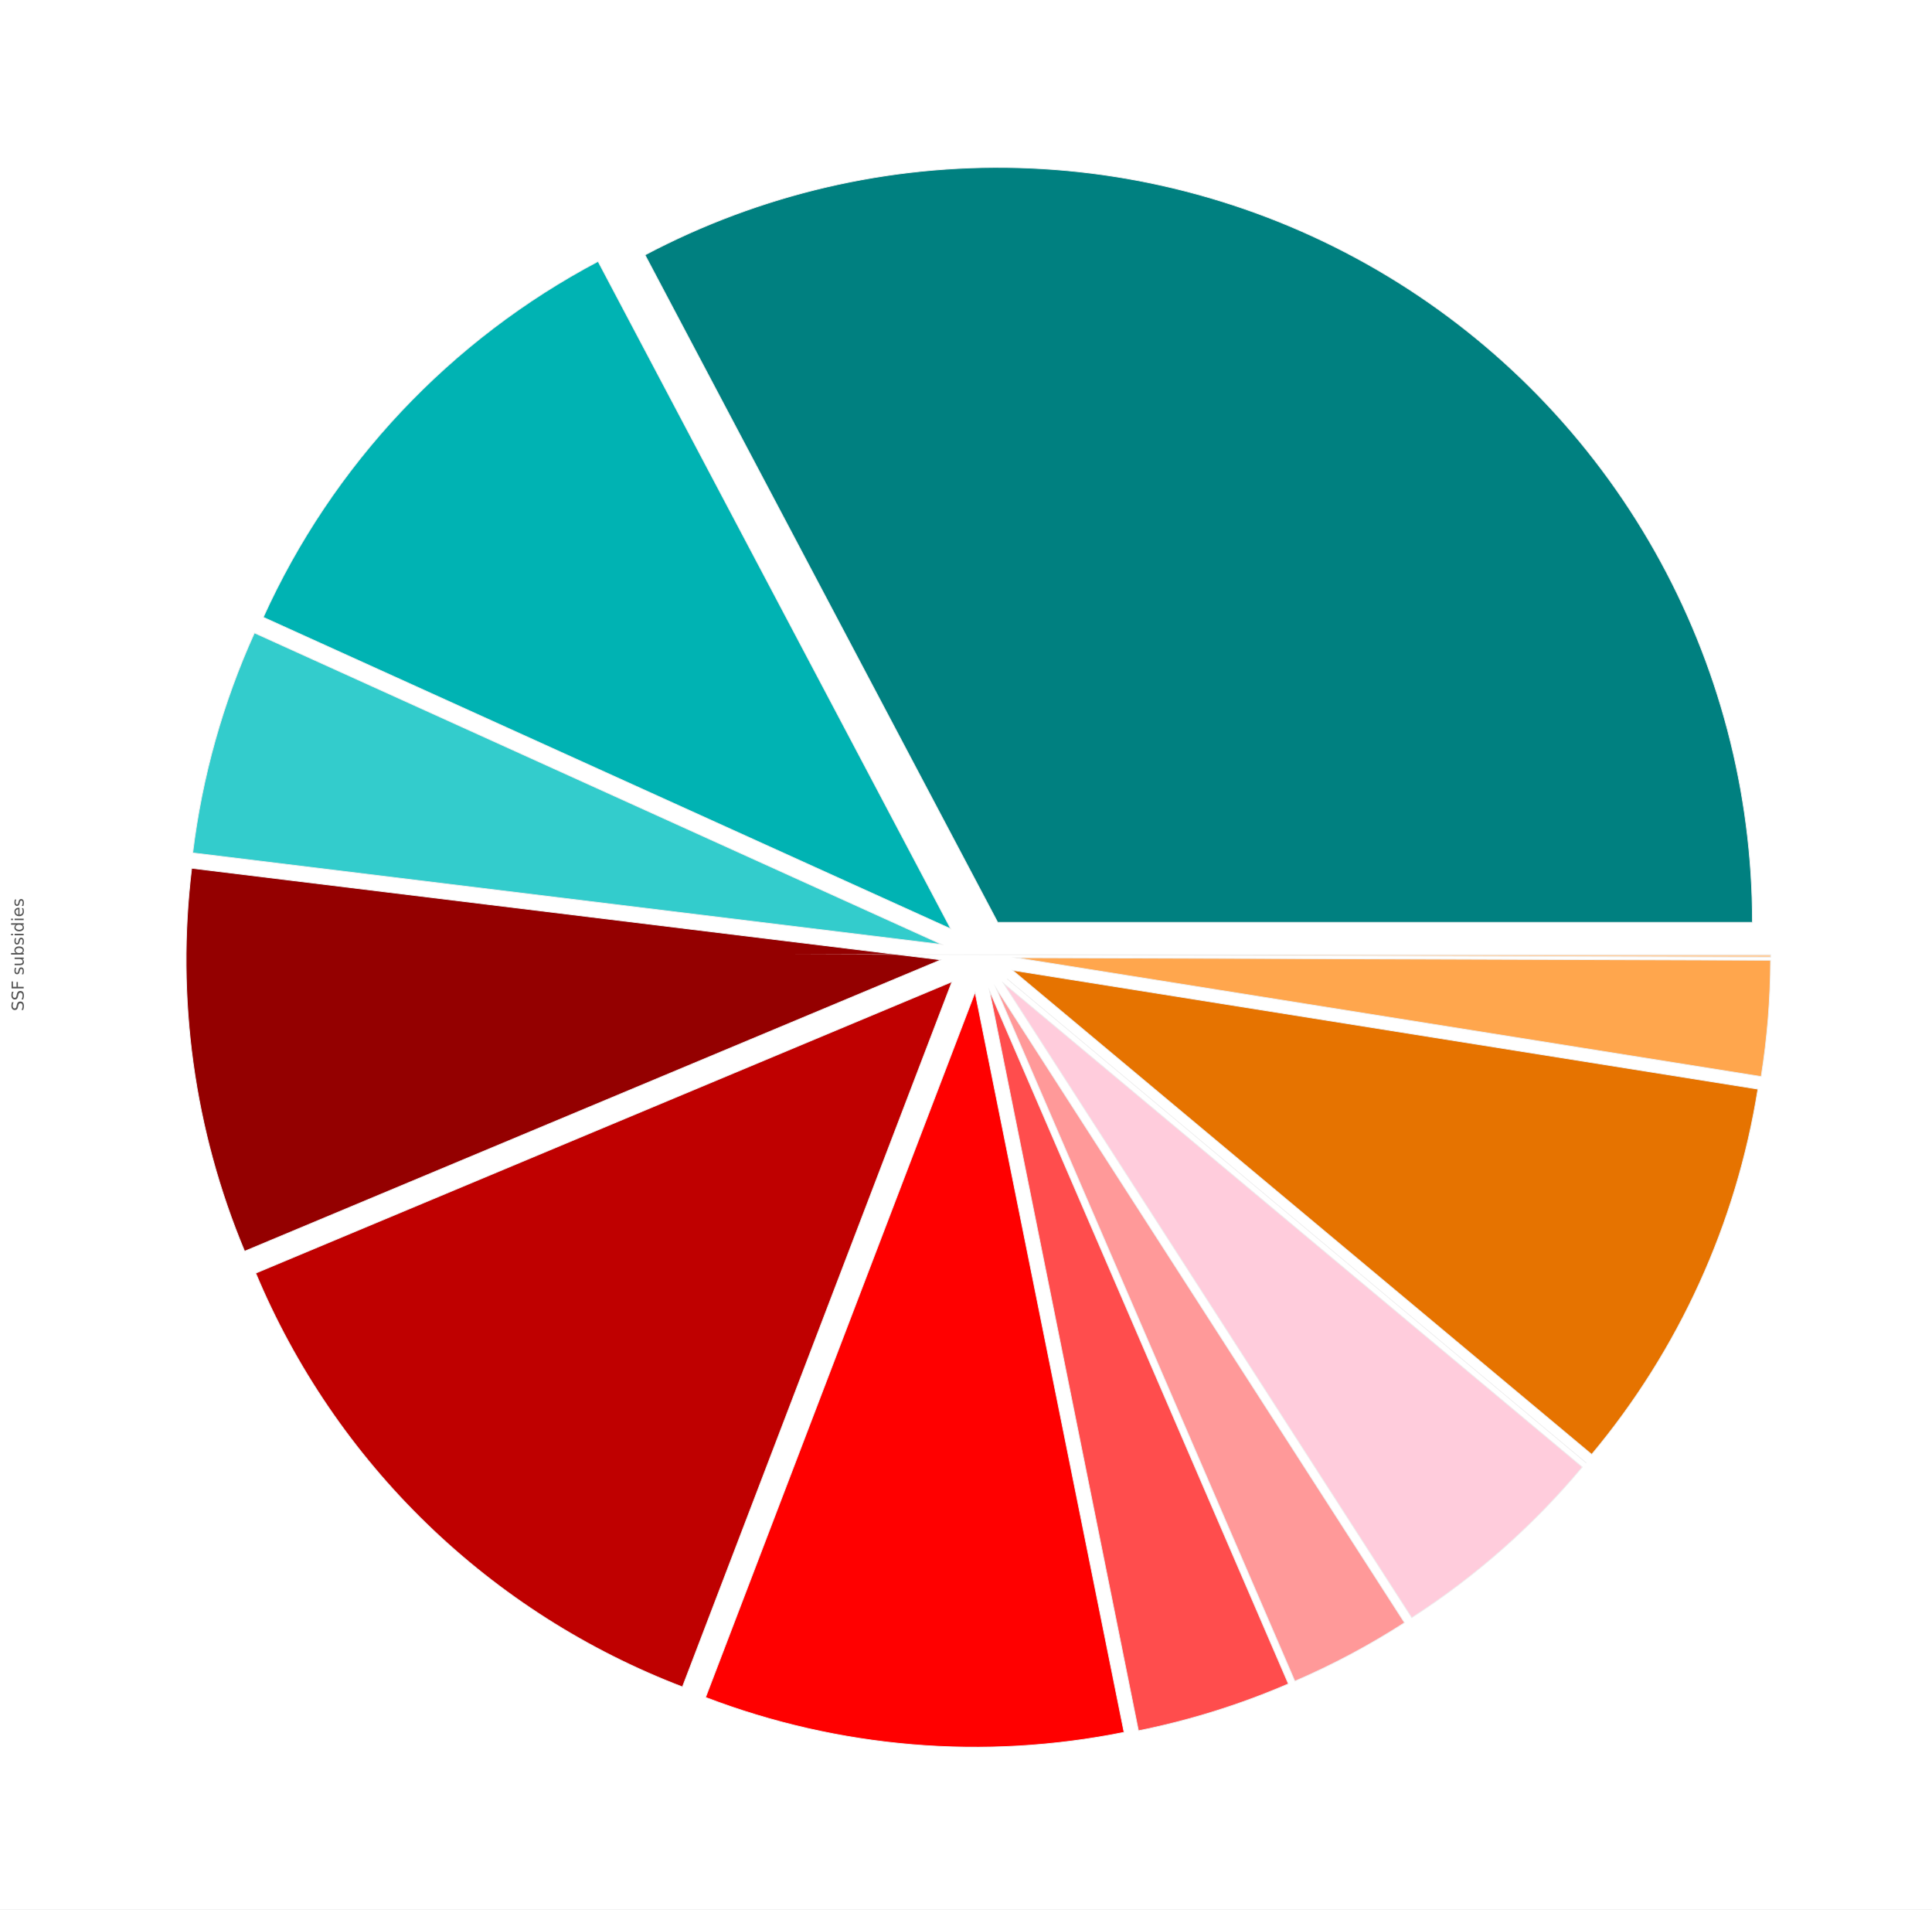
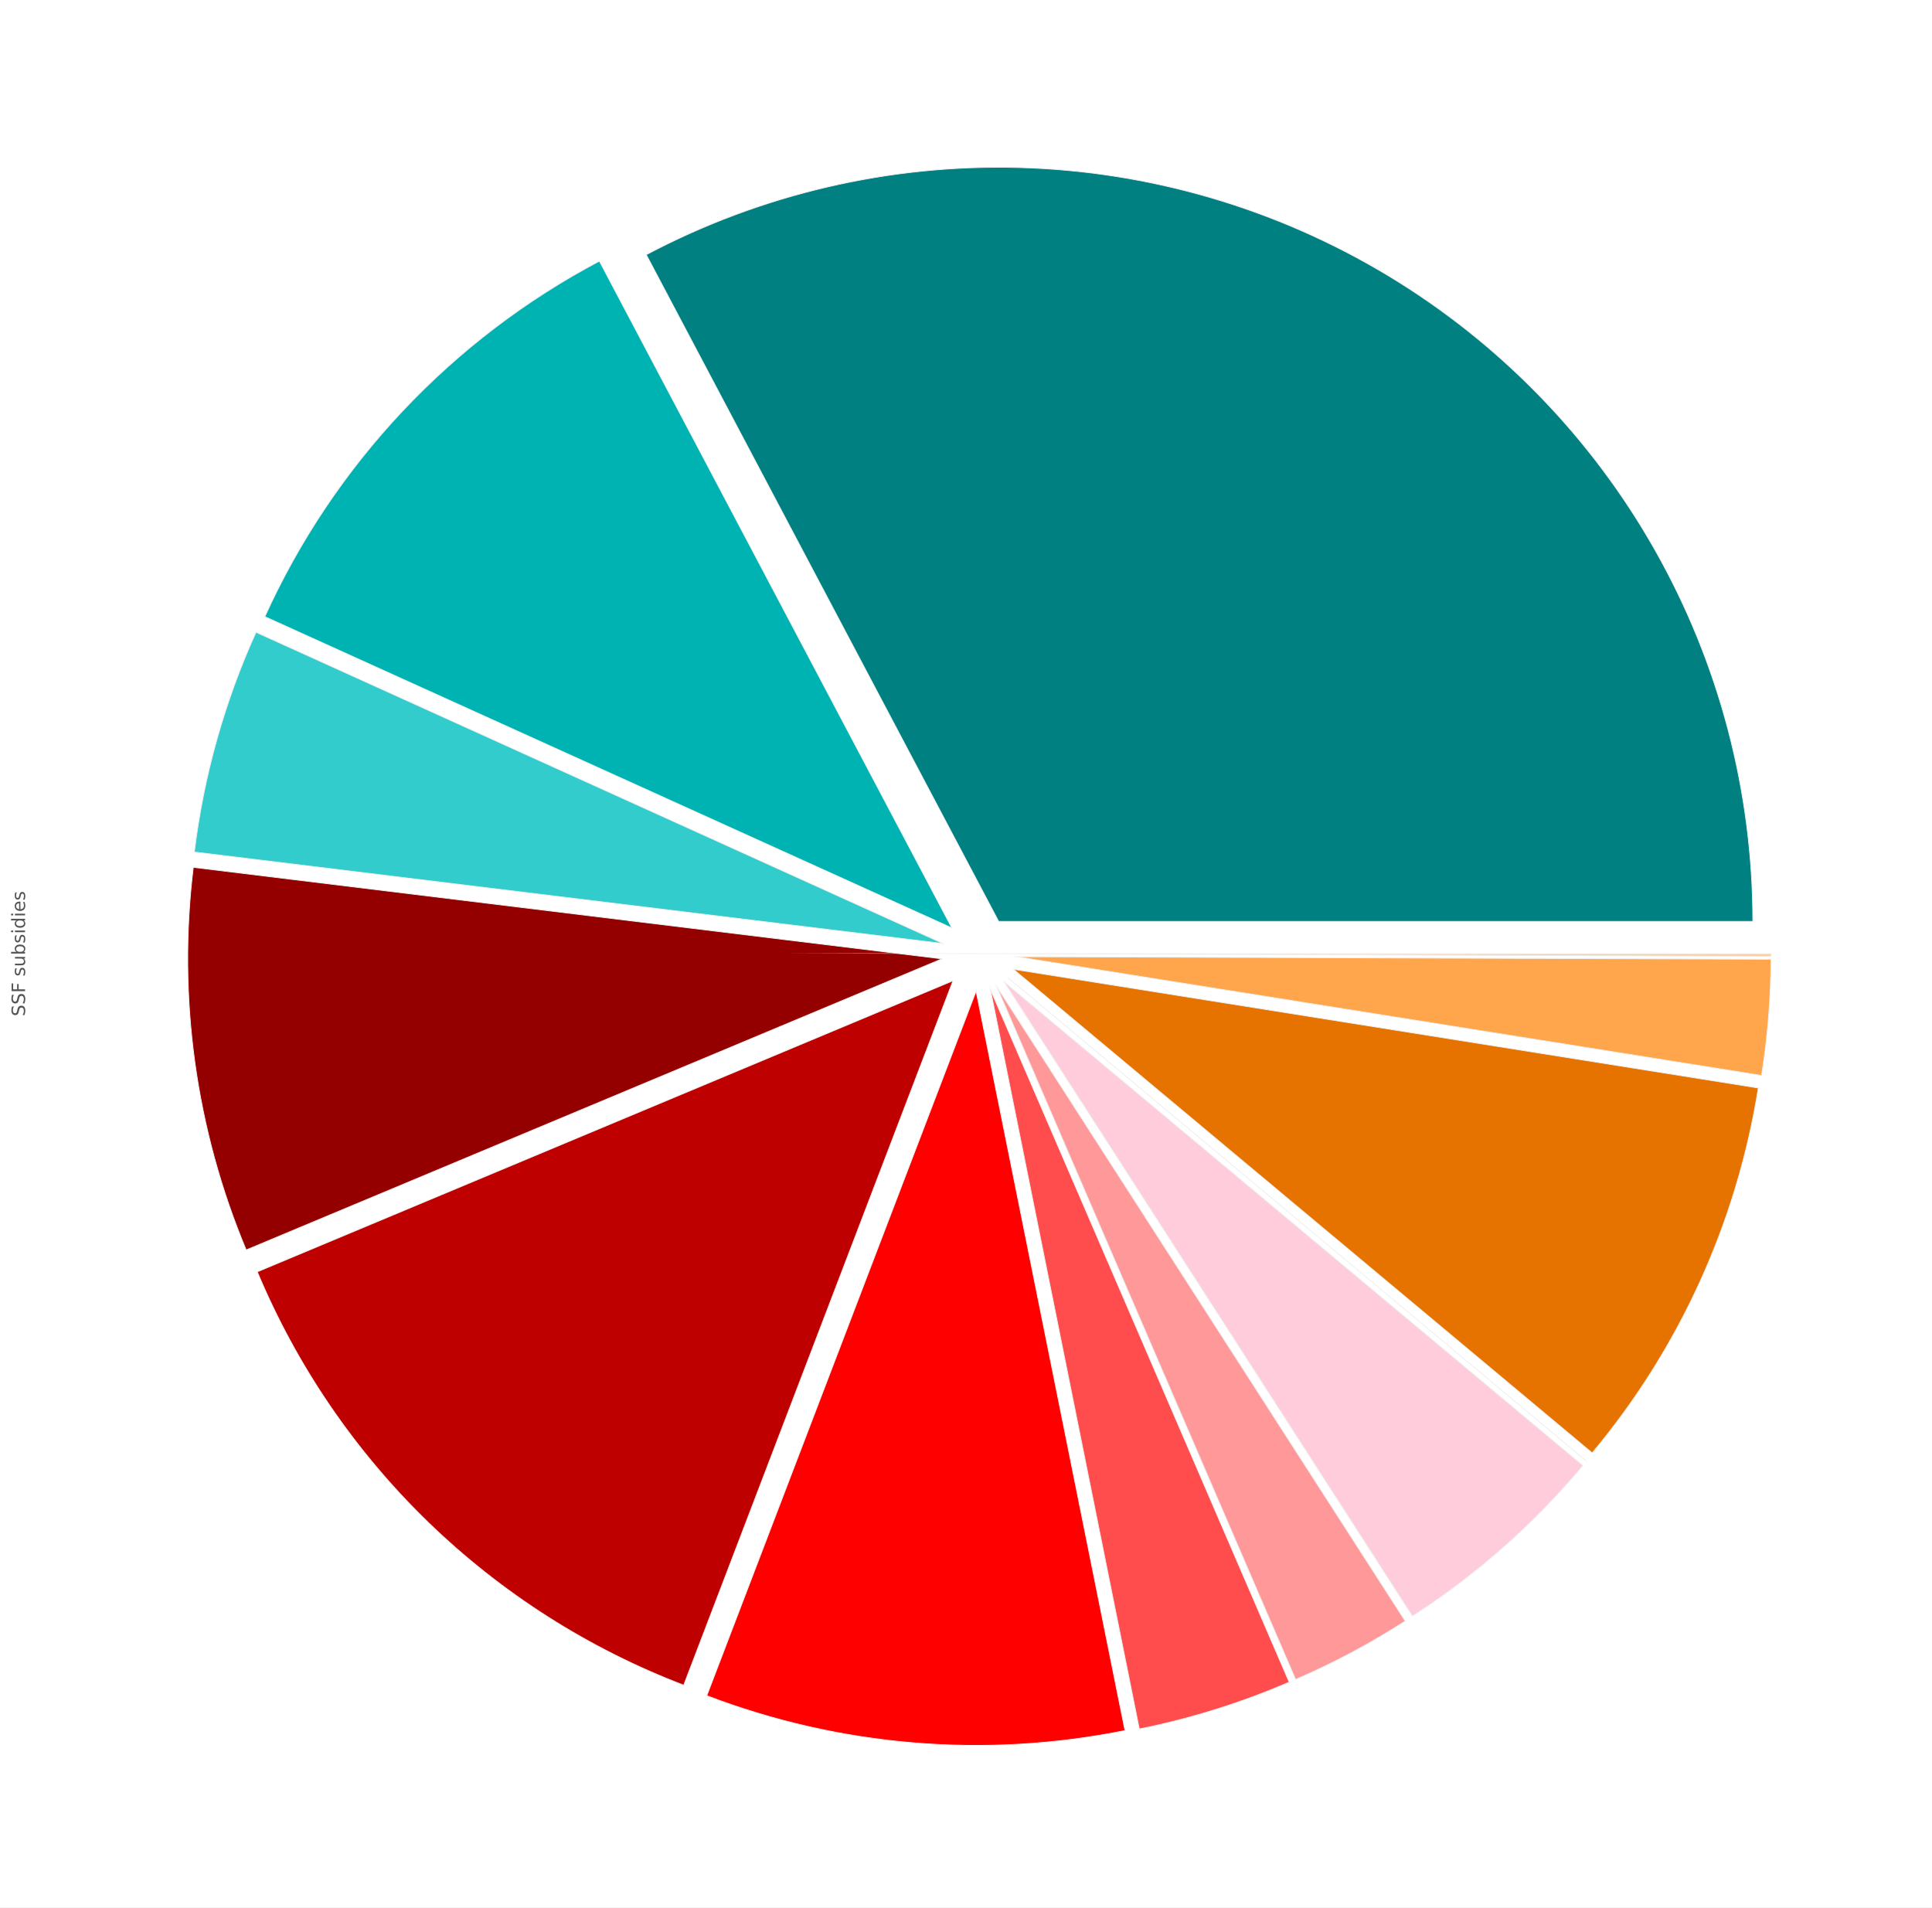
- <svg xmlns="http://www.w3.org/2000/svg" xmlns:xlink="http://www.w3.org/1999/xlink" height="1242pt" version="1.1" viewBox="0 0 1257 1242" width="1257pt">
+ <svg xmlns="http://www.w3.org/2000/svg" xmlns:xlink="http://www.w3.org/1999/xlink" height="1242pt" version="1.1" viewBox="0 0 1258 1242" width="1258pt">
  <defs>
    <style type="text/css">
*{stroke-linecap:butt;stroke-linejoin:round;stroke-miterlimit:100000;}
  </style>
  </defs>
  <g id="figure_1">
    <g id="patch_1">
-       <path d="M 0 1242  L 1257.452 1242  L 1257.452 0  L 0 0  z " style="fill:#ffffff;" />
+       <path d="M 0 1242  L 1258.614 1242  L 1258.614 0  L 0 0  z " style="fill:#ffffff;" />
    </g>
    <g id="axes_1">
      <g id="matplotlib.axis_1" />
      <g id="matplotlib.axis_2">
        <g id="text_1">
          <defs>
            <path id="BitstreamVeraSans-Roman-20" />
            <path d="M 9.812 72.906  L 51.703 72.906  L 51.703 64.594  L 19.672 64.594  L 19.672 43.109  L 48.578 43.109  L 48.578 34.812  L 19.672 34.812  L 19.672 0  L 9.812 0  z " id="BitstreamVeraSans-Roman-46" />
            <path d="M 53.516 70.516  L 53.516 60.891  Q 47.906 63.578 42.922 64.891  Q 37.938 66.219 33.297 66.219  Q 25.25 66.219 20.875 63.094  Q 16.5 59.969 16.5 54.203  Q 16.5 49.359 19.406 46.891  Q 22.312 44.438 30.422 42.922  L 36.375 41.703  Q 47.406 39.594 52.656 34.297  Q 57.906 29 57.906 20.125  Q 57.906 9.516 50.797 4.047  Q 43.703 -1.422 29.984 -1.422  Q 24.812 -1.422 18.969 -0.25  Q 13.141 0.922 6.891 3.219  L 6.891 13.375  Q 12.891 10.016 18.656 8.297  Q 24.422 6.594 29.984 6.594  Q 38.422 6.594 43.016 9.906  Q 47.609 13.234 47.609 19.391  Q 47.609 24.75 44.312 27.781  Q 41.016 30.812 33.5 32.328  L 27.484 33.5  Q 16.453 35.688 11.516 40.375  Q 6.594 45.062 6.594 53.422  Q 6.594 63.094 13.406 68.656  Q 20.219 74.219 32.172 74.219  Q 37.312 74.219 42.625 73.281  Q 47.953 72.359 53.516 70.516  " id="BitstreamVeraSans-Roman-53" />
            <path d="M 9.422 54.688  L 18.406 54.688  L 18.406 0  L 9.422 0  z M 9.422 75.984  L 18.406 75.984  L 18.406 64.594  L 9.422 64.594  z " id="BitstreamVeraSans-Roman-69" />
            <path d="M 56.203 29.594  L 56.203 25.203  L 14.891 25.203  Q 15.484 15.922 20.484 11.062  Q 25.484 6.203 34.422 6.203  Q 39.594 6.203 44.453 7.469  Q 49.312 8.734 54.109 11.281  L 54.109 2.781  Q 49.266 0.734 44.188 -0.344  Q 39.109 -1.422 33.891 -1.422  Q 20.797 -1.422 13.156 6.188  Q 5.516 13.812 5.516 26.812  Q 5.516 40.234 12.766 48.109  Q 20.016 56 32.328 56  Q 43.359 56 49.781 48.891  Q 56.203 41.797 56.203 29.594  M 47.219 32.234  Q 47.125 39.594 43.094 43.984  Q 39.062 48.391 32.422 48.391  Q 24.906 48.391 20.391 44.141  Q 15.875 39.891 15.188 32.172  z " id="BitstreamVeraSans-Roman-65" />
            <path d="M 45.406 46.391  L 45.406 75.984  L 54.391 75.984  L 54.391 0  L 45.406 0  L 45.406 8.203  Q 42.578 3.328 38.25 0.953  Q 33.938 -1.422 27.875 -1.422  Q 17.969 -1.422 11.734 6.484  Q 5.516 14.406 5.516 27.297  Q 5.516 40.188 11.734 48.094  Q 17.969 56 27.875 56  Q 33.938 56 38.25 53.625  Q 42.578 51.266 45.406 46.391  M 14.797 27.297  Q 14.797 17.391 18.875 11.75  Q 22.953 6.109 30.078 6.109  Q 37.203 6.109 41.297 11.75  Q 45.406 17.391 45.406 27.297  Q 45.406 37.203 41.297 42.844  Q 37.203 48.484 30.078 48.484  Q 22.953 48.484 18.875 42.844  Q 14.797 37.203 14.797 27.297  " id="BitstreamVeraSans-Roman-64" />
            <path d="M 8.5 21.578  L 8.5 54.688  L 17.484 54.688  L 17.484 21.922  Q 17.484 14.156 20.5 10.266  Q 23.531 6.391 29.594 6.391  Q 36.859 6.391 41.078 11.031  Q 45.312 15.672 45.312 23.688  L 45.312 54.688  L 54.297 54.688  L 54.297 0  L 45.312 0  L 45.312 8.406  Q 42.047 3.422 37.719 1  Q 33.406 -1.422 27.688 -1.422  Q 18.266 -1.422 13.375 4.438  Q 8.5 10.297 8.5 21.578  " id="BitstreamVeraSans-Roman-75" />
            <path d="M 44.281 53.078  L 44.281 44.578  Q 40.484 46.531 36.375 47.5  Q 32.281 48.484 27.875 48.484  Q 21.188 48.484 17.844 46.438  Q 14.5 44.391 14.5 40.281  Q 14.5 37.156 16.891 35.375  Q 19.281 33.594 26.516 31.984  L 29.594 31.297  Q 39.156 29.25 43.188 25.516  Q 47.219 21.781 47.219 15.094  Q 47.219 7.469 41.188 3.016  Q 35.156 -1.422 24.609 -1.422  Q 20.219 -1.422 15.453 -0.562  Q 10.688 0.297 5.422 2  L 5.422 11.281  Q 10.406 8.688 15.234 7.391  Q 20.062 6.109 24.812 6.109  Q 31.156 6.109 34.562 8.281  Q 37.984 10.453 37.984 14.406  Q 37.984 18.062 35.516 20.016  Q 33.062 21.969 24.703 23.781  L 21.578 24.516  Q 13.234 26.266 9.516 29.906  Q 5.812 33.547 5.812 39.891  Q 5.812 47.609 11.281 51.797  Q 16.75 56 26.812 56  Q 31.781 56 36.172 55.266  Q 40.578 54.547 44.281 53.078  " id="BitstreamVeraSans-Roman-73" />
            <path d="M 48.688 27.297  Q 48.688 37.203 44.609 42.844  Q 40.531 48.484 33.406 48.484  Q 26.266 48.484 22.188 42.844  Q 18.109 37.203 18.109 27.297  Q 18.109 17.391 22.188 11.75  Q 26.266 6.109 33.406 6.109  Q 40.531 6.109 44.609 11.75  Q 48.688 17.391 48.688 27.297  M 18.109 46.391  Q 20.953 51.266 25.266 53.625  Q 29.594 56 35.594 56  Q 45.562 56 51.781 48.094  Q 58.016 40.188 58.016 27.297  Q 58.016 14.406 51.781 6.484  Q 45.562 -1.422 35.594 -1.422  Q 29.594 -1.422 25.266 0.953  Q 20.953 3.328 18.109 8.203  L 18.109 0  L 9.078 0  L 9.078 75.984  L 18.109 75.984  z " id="BitstreamVeraSans-Roman-62" />
          </defs>
-           <g style="fill:#555555;" transform="translate(15.40631 657.7192)rotate(-90.0)scale(0.108 -0.108)">
+           <g style="fill:#555555;" transform="translate(16.31812 661.7991)rotate(-90.0)scale(0.12 -0.12)">
            <use xlink:href="#BitstreamVeraSans-Roman-53" />
            <use x="63.477" xlink:href="#BitstreamVeraSans-Roman-53" />
            <use x="126.953" xlink:href="#BitstreamVeraSans-Roman-46" />
            <use x="184.473" xlink:href="#BitstreamVeraSans-Roman-20" />
            <use x="216.26" xlink:href="#BitstreamVeraSans-Roman-73" />
            <use x="268.359" xlink:href="#BitstreamVeraSans-Roman-75" />
            <use x="331.738" xlink:href="#BitstreamVeraSans-Roman-62" />
            <use x="395.215" xlink:href="#BitstreamVeraSans-Roman-73" />
            <use x="447.314" xlink:href="#BitstreamVeraSans-Roman-69" />
            <use x="475.098" xlink:href="#BitstreamVeraSans-Roman-64" />
            <use x="538.574" xlink:href="#BitstreamVeraSans-Roman-69" />
            <use x="566.357" xlink:href="#BitstreamVeraSans-Roman-65" />
            <use x="627.881" xlink:href="#BitstreamVeraSans-Roman-73" />
          </g>
        </g>
      </g>
      <g id="patch_2">
-         <path d="M 1140.163 599.97  C 1140.163 515.336 1118.282 432.121 1076.652 358.434  C 1035.021 284.746 975.038 223.058 902.545 179.378  C 830.053 135.699 747.484 111.495 662.883 109.123  C 578.282 106.752 494.487 126.292 419.661 165.842  L 649.123 599.97  L 1140.163 599.97  z " style="fill:#008080;stroke:#eeeeee;stroke-linejoin:miter;stroke-width:0.5;" />
+         <path d="M 1141.325 599.97  C 1141.325 515.336 1119.444 432.121 1077.813 358.434  C 1036.182 284.746 976.199 223.058 903.707 179.378  C 831.214 135.699 748.646 111.495 664.044 109.123  C 579.443 106.752 495.648 126.292 420.823 165.842  L 650.285 599.97  L 1141.325 599.97  z " style="fill:#008080;stroke:#eeeeee;stroke-linejoin:miter;stroke-width:0.5;" />
      </g>
      <g id="patch_3">
-         <path d="M 389.11 170.047  C 341.31 195.312 298.009 228.299 260.958 267.674  C 223.908 307.049 193.613 352.275 171.3 401.522  L 618.572 604.175  L 389.11 170.047  z " style="fill:#00b3b3;stroke:#eeeeee;stroke-linejoin:miter;stroke-width:0.5;" />
+         <path d="M 390.271 170.047  C 342.471 195.312 299.17 228.299 262.12 267.674  C 225.069 307.049 194.775 352.275 172.461 401.522  L 619.733 604.175  L 390.271 170.047  z " style="fill:#00b3b3;stroke:#eeeeee;stroke-linejoin:miter;stroke-width:0.5;" />
      </g>
      <g id="patch_4">
-         <path d="M 165.541 411.715  C 155.276 434.372 146.747 457.776 140.027 481.726  C 133.308 505.675 128.419 530.1 125.401 554.791  L 612.813 614.368  L 165.541 411.715  z " style="fill:#33cccc;stroke:#eeeeee;stroke-linejoin:miter;stroke-width:0.5;" />
+         <path d="M 166.703 411.715  C 156.437 434.372 147.908 457.776 141.189 481.726  C 134.47 505.675 129.58 530.1 126.562 554.791  L 613.974 614.368  L 166.703 411.715  z " style="fill:#33cccc;stroke:#eeeeee;stroke-linejoin:miter;stroke-width:0.5;" />
      </g>
      <g id="patch_5">
-         <path d="M 124.719 564.784  C 119.569 606.914 119.904 649.535 125.714 691.58  C 131.524 733.624 142.761 774.739 159.144 813.894  L 612.132 624.361  L 124.719 564.784  z " style="fill:#940000;stroke:#eeeeee;stroke-linejoin:miter;stroke-width:0.5;" />
+         <path d="M 125.88 564.784  C 120.731 606.914 121.065 649.535 126.875 691.58  C 132.686 733.624 143.923 774.739 160.305 813.894  L 613.293 624.361  L 125.88 564.784  z " style="fill:#940000;stroke:#eeeeee;stroke-linejoin:miter;stroke-width:0.5;" />
      </g>
      <g id="patch_6">
-         <path d="M 166.376 828.161  C 192.03 889.474 229.866 944.945 277.588 991.205  C 325.31 1037.465 381.931 1073.558 444.012 1097.292  L 619.364 638.629  L 166.376 828.161  z " style="fill:#bf0000;stroke:#eeeeee;stroke-linejoin:miter;stroke-width:0.5;" />
+         <path d="M 167.538 828.161  C 193.191 889.474 231.028 944.945 278.75 991.205  C 326.471 1037.465 383.092 1073.558 445.173 1097.292  L 620.525 638.629  L 167.538 828.161  z " style="fill:#bf0000;stroke:#eeeeee;stroke-linejoin:miter;stroke-width:0.5;" />
      </g>
      <g id="patch_7">
-         <path d="M 459.059 1104.13  C 502.234 1120.637 547.524 1130.964 593.587 1134.807  C 639.65 1138.65 686.025 1135.97 731.338 1126.846  L 634.411 645.467  L 459.059 1104.13  z " style="fill:#ff0000;stroke:#eeeeee;stroke-linejoin:miter;stroke-width:0.5;" />
+         <path d="M 460.221 1104.13  C 503.396 1120.637 548.686 1130.964 594.749 1134.807  C 640.811 1138.65 687.187 1135.97 732.5 1126.846  L 635.573 645.467  L 460.221 1104.13  z " style="fill:#ff0000;stroke:#eeeeee;stroke-linejoin:miter;stroke-width:0.5;" />
      </g>
      <g id="patch_8">
-         <path d="M 740.704 1125.813  C 757.437 1122.443 773.982 1118.204 790.272 1113.112  C 806.563 1108.02 822.577 1102.082 838.249 1095.323  L 643.777 644.434  L 740.704 1125.813  z " style="fill:#ff4d4d;stroke:#eeeeee;stroke-linejoin:miter;stroke-width:0.5;" />
+         <path d="M 741.866 1125.813  C 758.598 1122.443 775.143 1118.204 791.434 1113.112  C 807.724 1108.02 823.738 1102.082 839.411 1095.323  L 644.939 644.434  L 741.866 1125.813  z " style="fill:#ff4d4d;stroke:#eeeeee;stroke-linejoin:miter;stroke-width:0.5;" />
      </g>
      <g id="patch_9">
-         <path d="M 842.471 1093.557  C 854.856 1088.215 867.016 1082.365 878.919 1076.022  C 890.823 1069.679 902.46 1062.848 913.801 1055.547  L 647.998 642.668  L 842.471 1093.557  z " style="fill:#ff9999;stroke:#eeeeee;stroke-linejoin:miter;stroke-width:0.5;" />
+         <path d="M 843.632 1093.557  C 856.017 1088.215 868.177 1082.365 880.081 1076.022  C 891.984 1069.679 903.621 1062.848 914.962 1055.547  L 649.16 642.668  L 843.632 1093.557  z " style="fill:#ff9999;stroke:#eeeeee;stroke-linejoin:miter;stroke-width:0.5;" />
      </g>
      <g id="patch_10">
-         <path d="M 918.505 1052.284  C 939.343 1038.869 959.135 1023.896 977.712 1007.493  C 996.289 991.09 1013.598 973.305 1029.49 954.289  L 652.703 639.404  L 918.505 1052.284  z " style="fill:#ffccdc;stroke:#eeeeee;stroke-linejoin:miter;stroke-width:0.5;" />
+         <path d="M 919.667 1052.284  C 940.504 1038.869 960.296 1023.896 978.873 1007.493  C 997.45 991.09 1014.759 973.305 1030.651 954.289  L 653.864 639.404  L 919.667 1052.284  z " style="fill:#ffccdc;stroke:#eeeeee;stroke-linejoin:miter;stroke-width:0.5;" />
      </g>
      <g id="patch_11">
-         <path d="M 1032.078 951.628  C 1032.078 951.628 1032.078 951.628 1032.078 951.628  L 655.292 636.744  L 1032.078 951.628  z " style="fill:#ffb3b3;stroke:#eeeeee;stroke-linejoin:miter;stroke-width:0.5;" />
+         <path d="M 1033.24 951.628  C 1033.24 951.628 1033.24 951.628 1033.24 951.628  L 656.453 636.744  L 1033.24 951.628  z " style="fill:#ffb3b3;stroke:#eeeeee;stroke-linejoin:miter;stroke-width:0.5;" />
      </g>
      <g id="patch_12">
-         <path d="M 1035.586 946.054  C 1063.867 912.213 1087.461 874.716 1105.729 834.575  C 1123.998 794.434 1136.776 752.014 1143.718 708.461  L 658.799 631.17  L 1035.586 946.054  z " style="fill:#e67300;stroke:#eeeeee;stroke-linejoin:miter;stroke-width:0.5;" />
+         <path d="M 1036.747 946.054  C 1065.028 912.213 1088.622 874.716 1106.891 834.575  C 1125.159 794.434 1137.937 752.014 1144.879 708.461  L 659.96 631.17  L 1036.747 946.054  z " style="fill:#e67300;stroke:#eeeeee;stroke-linejoin:miter;stroke-width:0.5;" />
      </g>
      <g id="patch_13">
-         <path d="M 1145.843 700.271  C 1147.836 687.767 1149.345 675.19 1150.366 662.569  C 1151.387 649.948 1151.919 637.293 1151.962 624.631  L 660.924 622.979  L 1145.843 700.271  z " style="fill:#ffa64d;stroke:#eeeeee;stroke-linejoin:miter;stroke-width:0.5;" />
+         <path d="M 1147.005 700.271  C 1148.998 687.767 1150.506 675.19 1151.527 662.569  C 1152.548 649.948 1153.08 637.293 1153.123 624.631  L 662.086 622.979  L 1147.005 700.271  z " style="fill:#ffa64d;stroke:#eeeeee;stroke-linejoin:miter;stroke-width:0.5;" />
      </g>
      <g id="patch_14">
-         <path d="M 1152.042 622.693  C 1152.042 622.417 1152.043 622.142 1152.044 621.867  C 1152.044 621.592 1152.044 621.317 1152.044 621.041  L 661.004 621.041  L 1152.042 622.693  z " style="fill:#ffcc99;stroke:#eeeeee;stroke-linejoin:miter;stroke-width:0.5;" />
+         <path d="M 1153.203 622.693  C 1153.204 622.417 1153.205 622.142 1153.205 621.867  C 1153.205 621.592 1153.206 621.317 1153.206 621.041  L 662.166 621.041  L 1153.203 622.693  z " style="fill:#ffcc99;stroke:#eeeeee;stroke-linejoin:miter;stroke-width:0.5;" />
      </g>
    </g>
  </g>
</svg>
